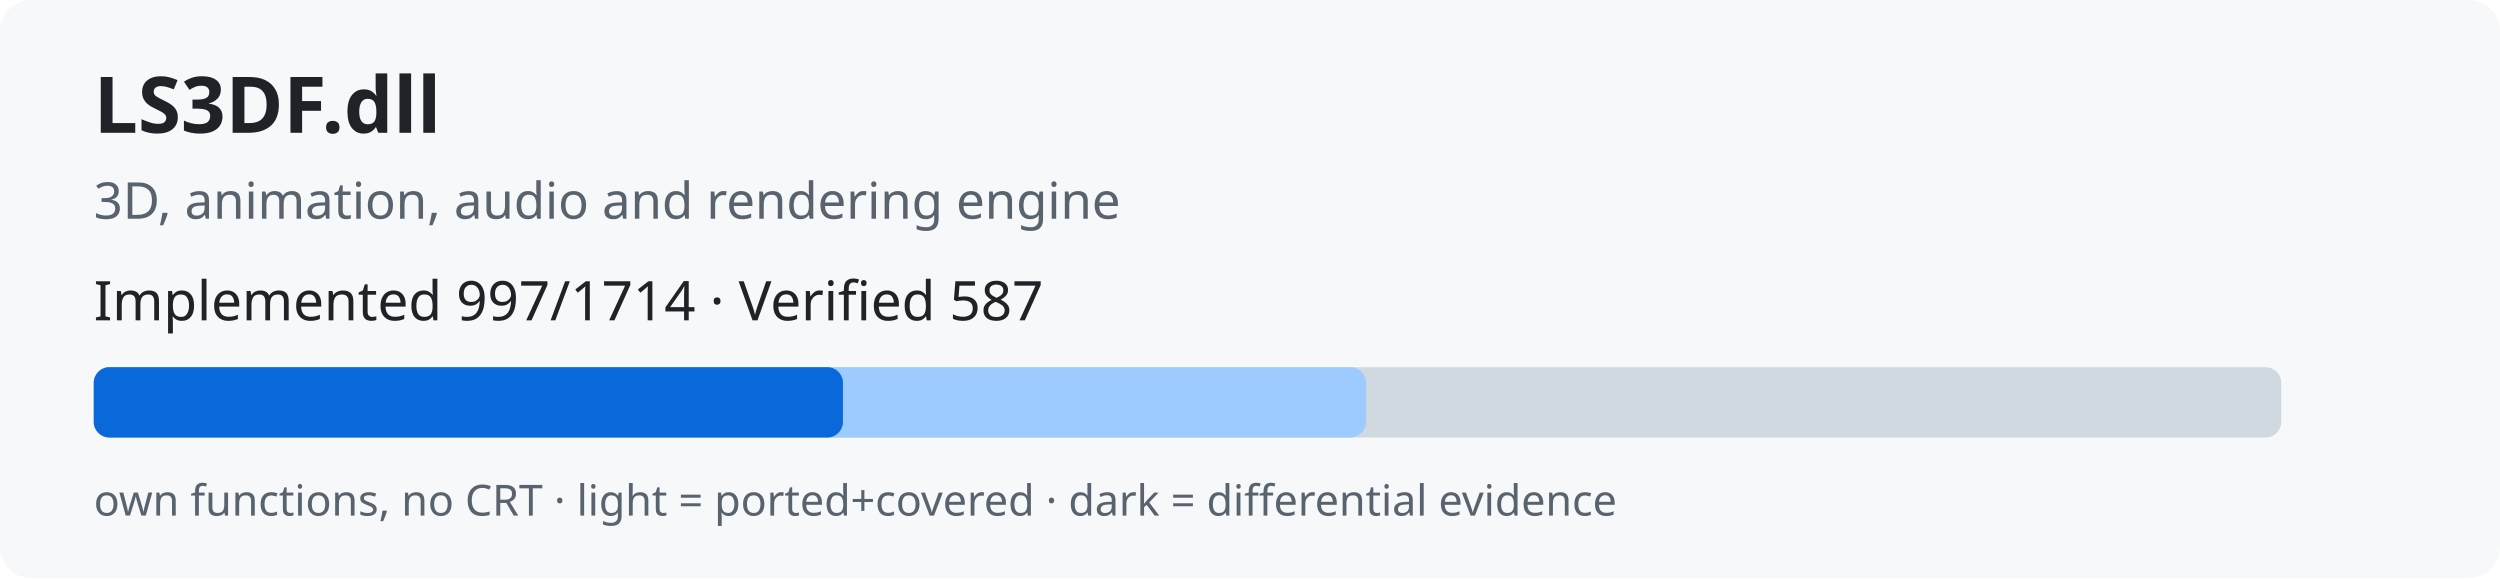
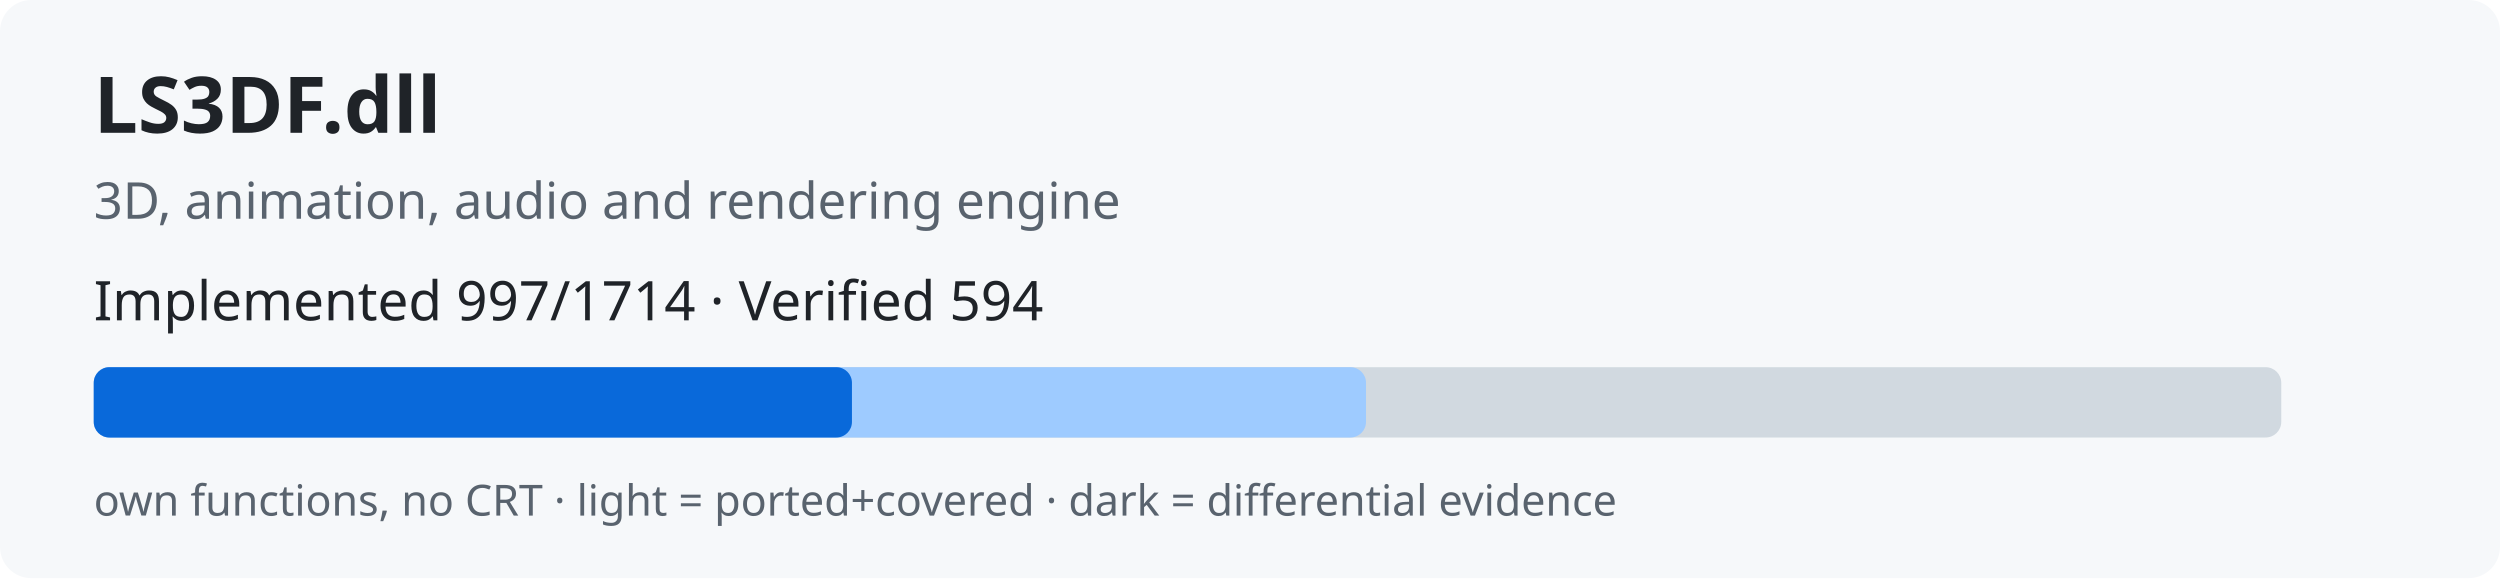
<svg xmlns="http://www.w3.org/2000/svg" width="640" height="148" role="img">
  <rect width="640" height="148" rx="8" fill="#f6f8fa" />
  <text x="24" y="34" font-family="sans-serif" font-size="20" font-weight="bold" fill="#1f2328">LS3DF.dll</text>
  <text x="24" y="56" font-family="sans-serif" font-size="13" fill="#59636e">3D, animation, audio and rendering engine</text>
-   <text x="24" y="82" font-family="sans-serif" font-size="14" fill="#1f2328">Implemented 997/1714 · Verified 587</text>
+   <text x="24" y="82" font-family="sans-serif" font-size="14" fill="#1f2328">Implemented 997/1714 · Verified 594</text>
  <rect x="24" y="94" width="560" height="18" rx="4" fill="#d1d9e0" />
  <rect x="24" y="94" width="325.7" height="18" rx="4" fill="#9ecbff" />
-   <rect x="24" y="94" width="191.8" height="18" rx="4" fill="#0969da" />
+   <rect x="24" y="94" width="194.1" height="18" rx="4" fill="#0969da" />
  <text x="24" y="132" font-family="sans-serif" font-size="11" fill="#59636e">own functions, no CRT · light = ported+covered · dark = differential evidence</text>
</svg>
